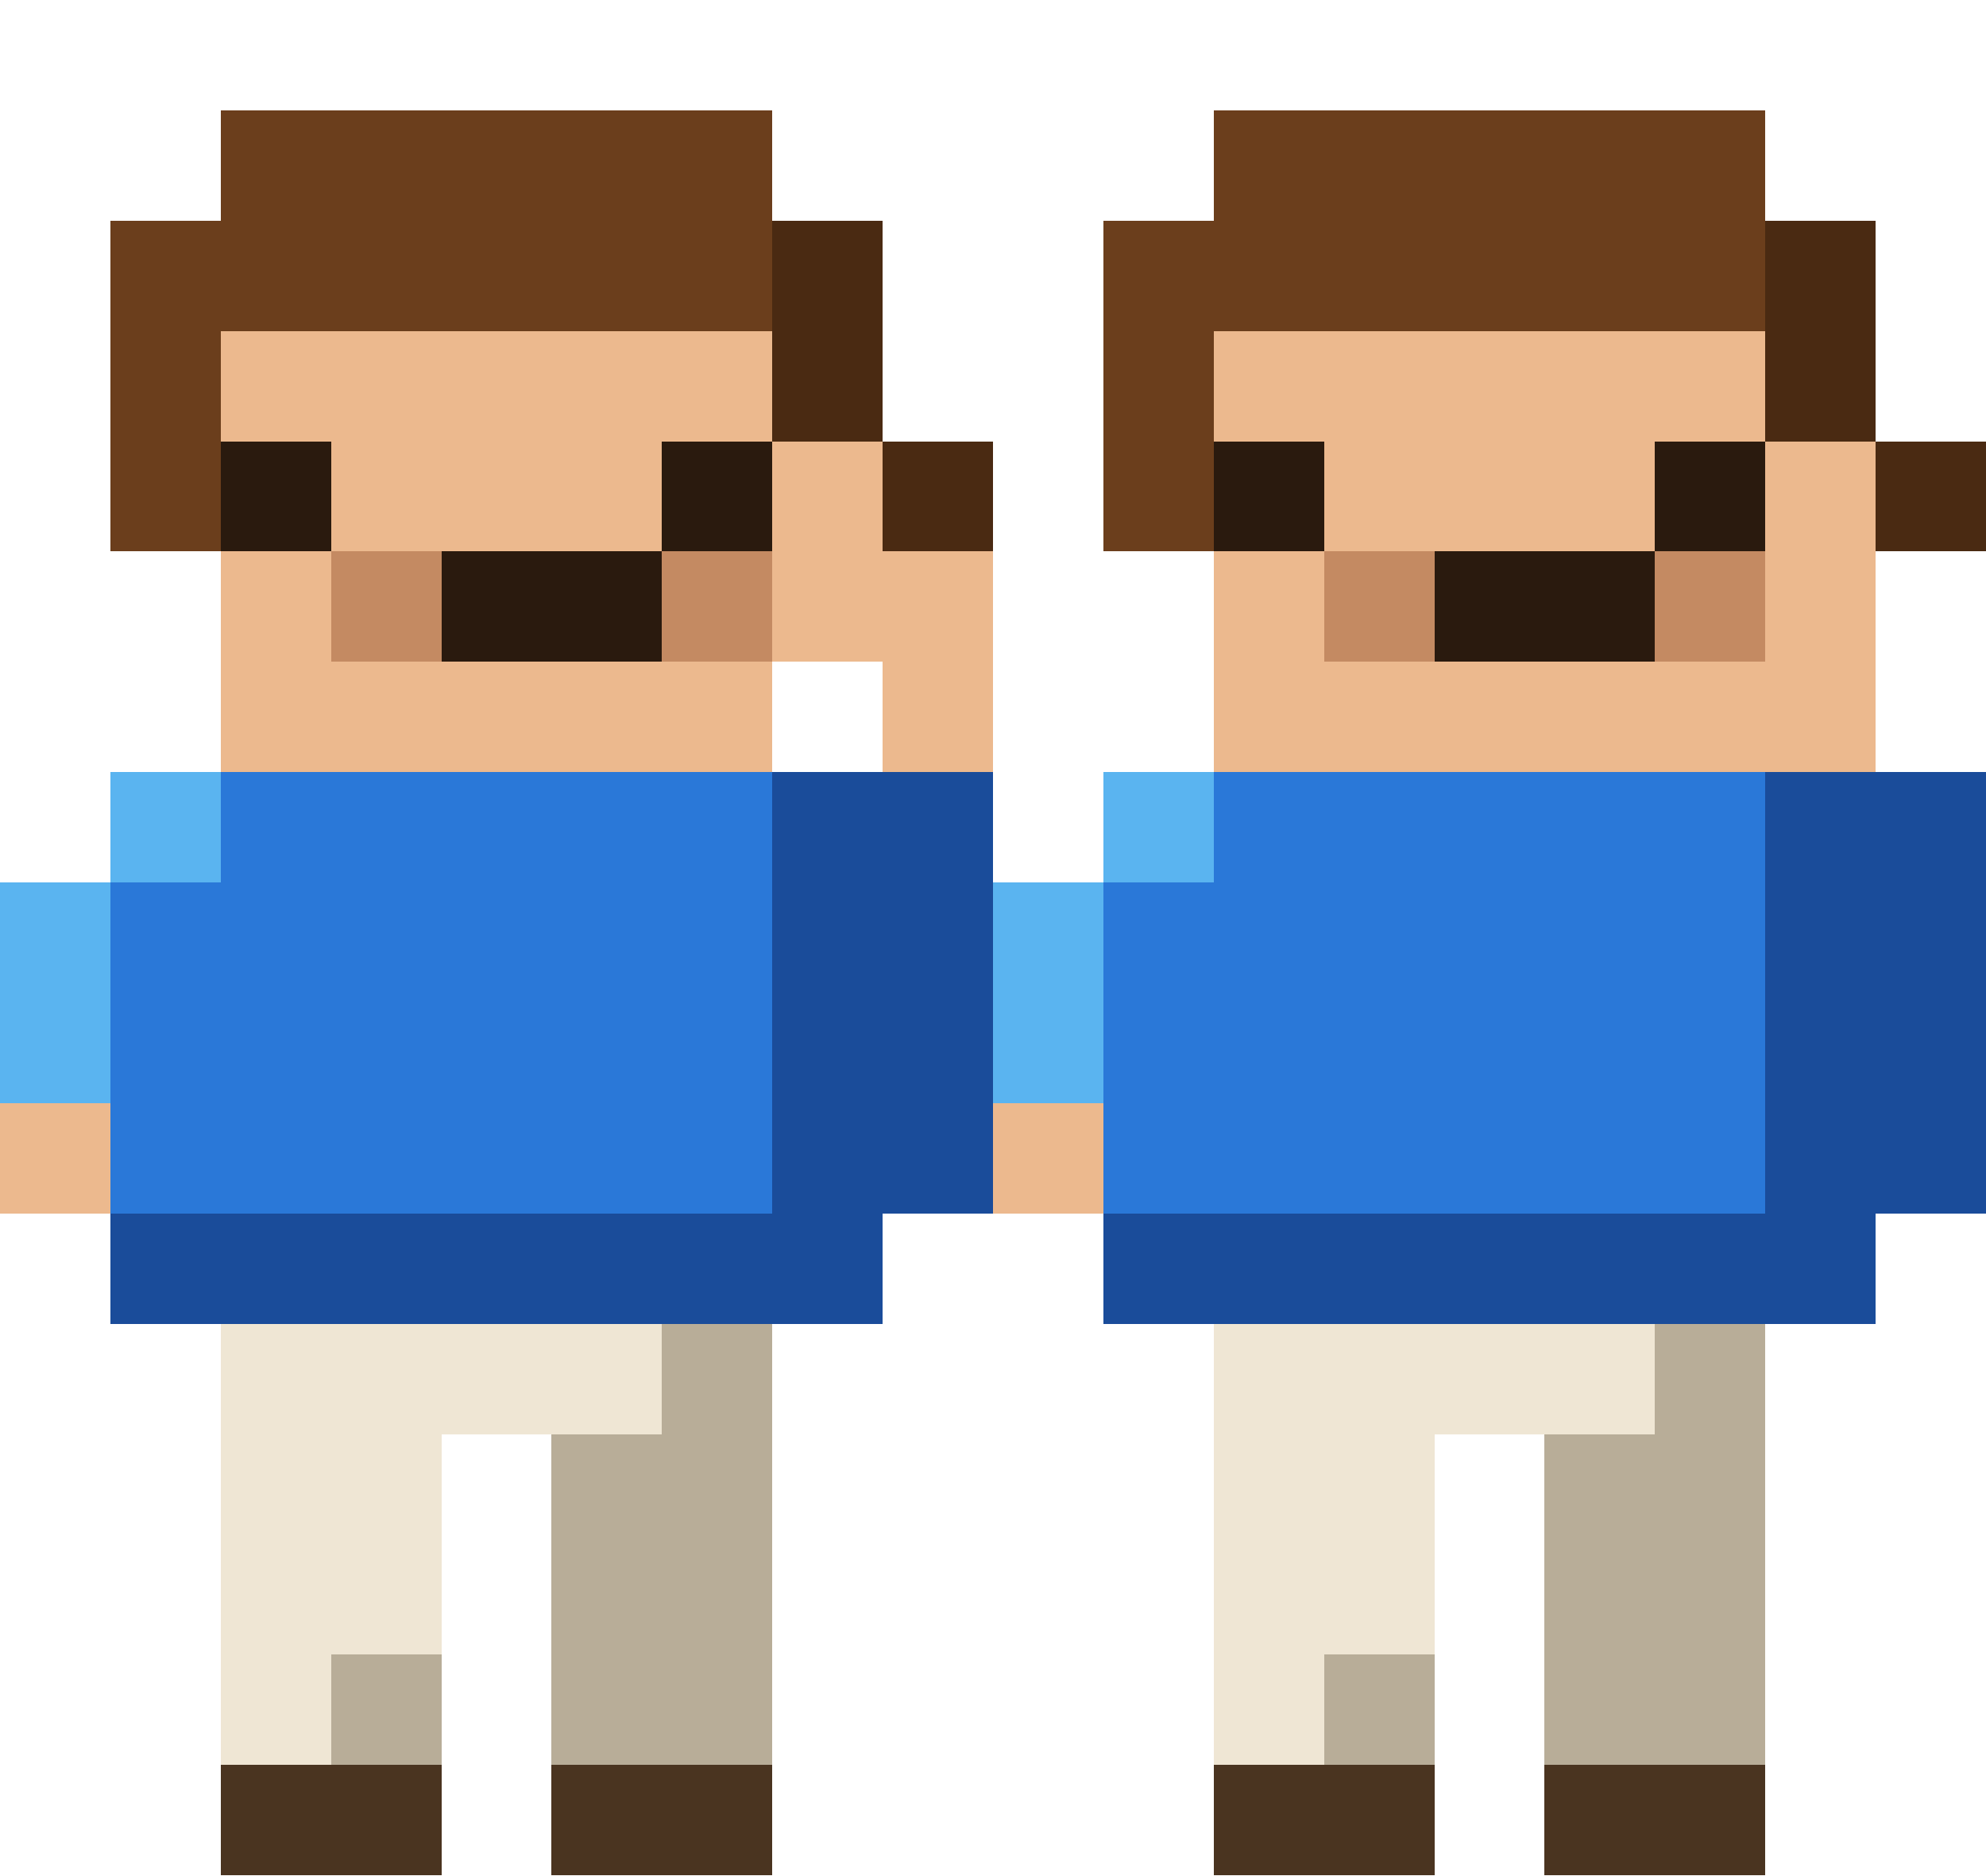
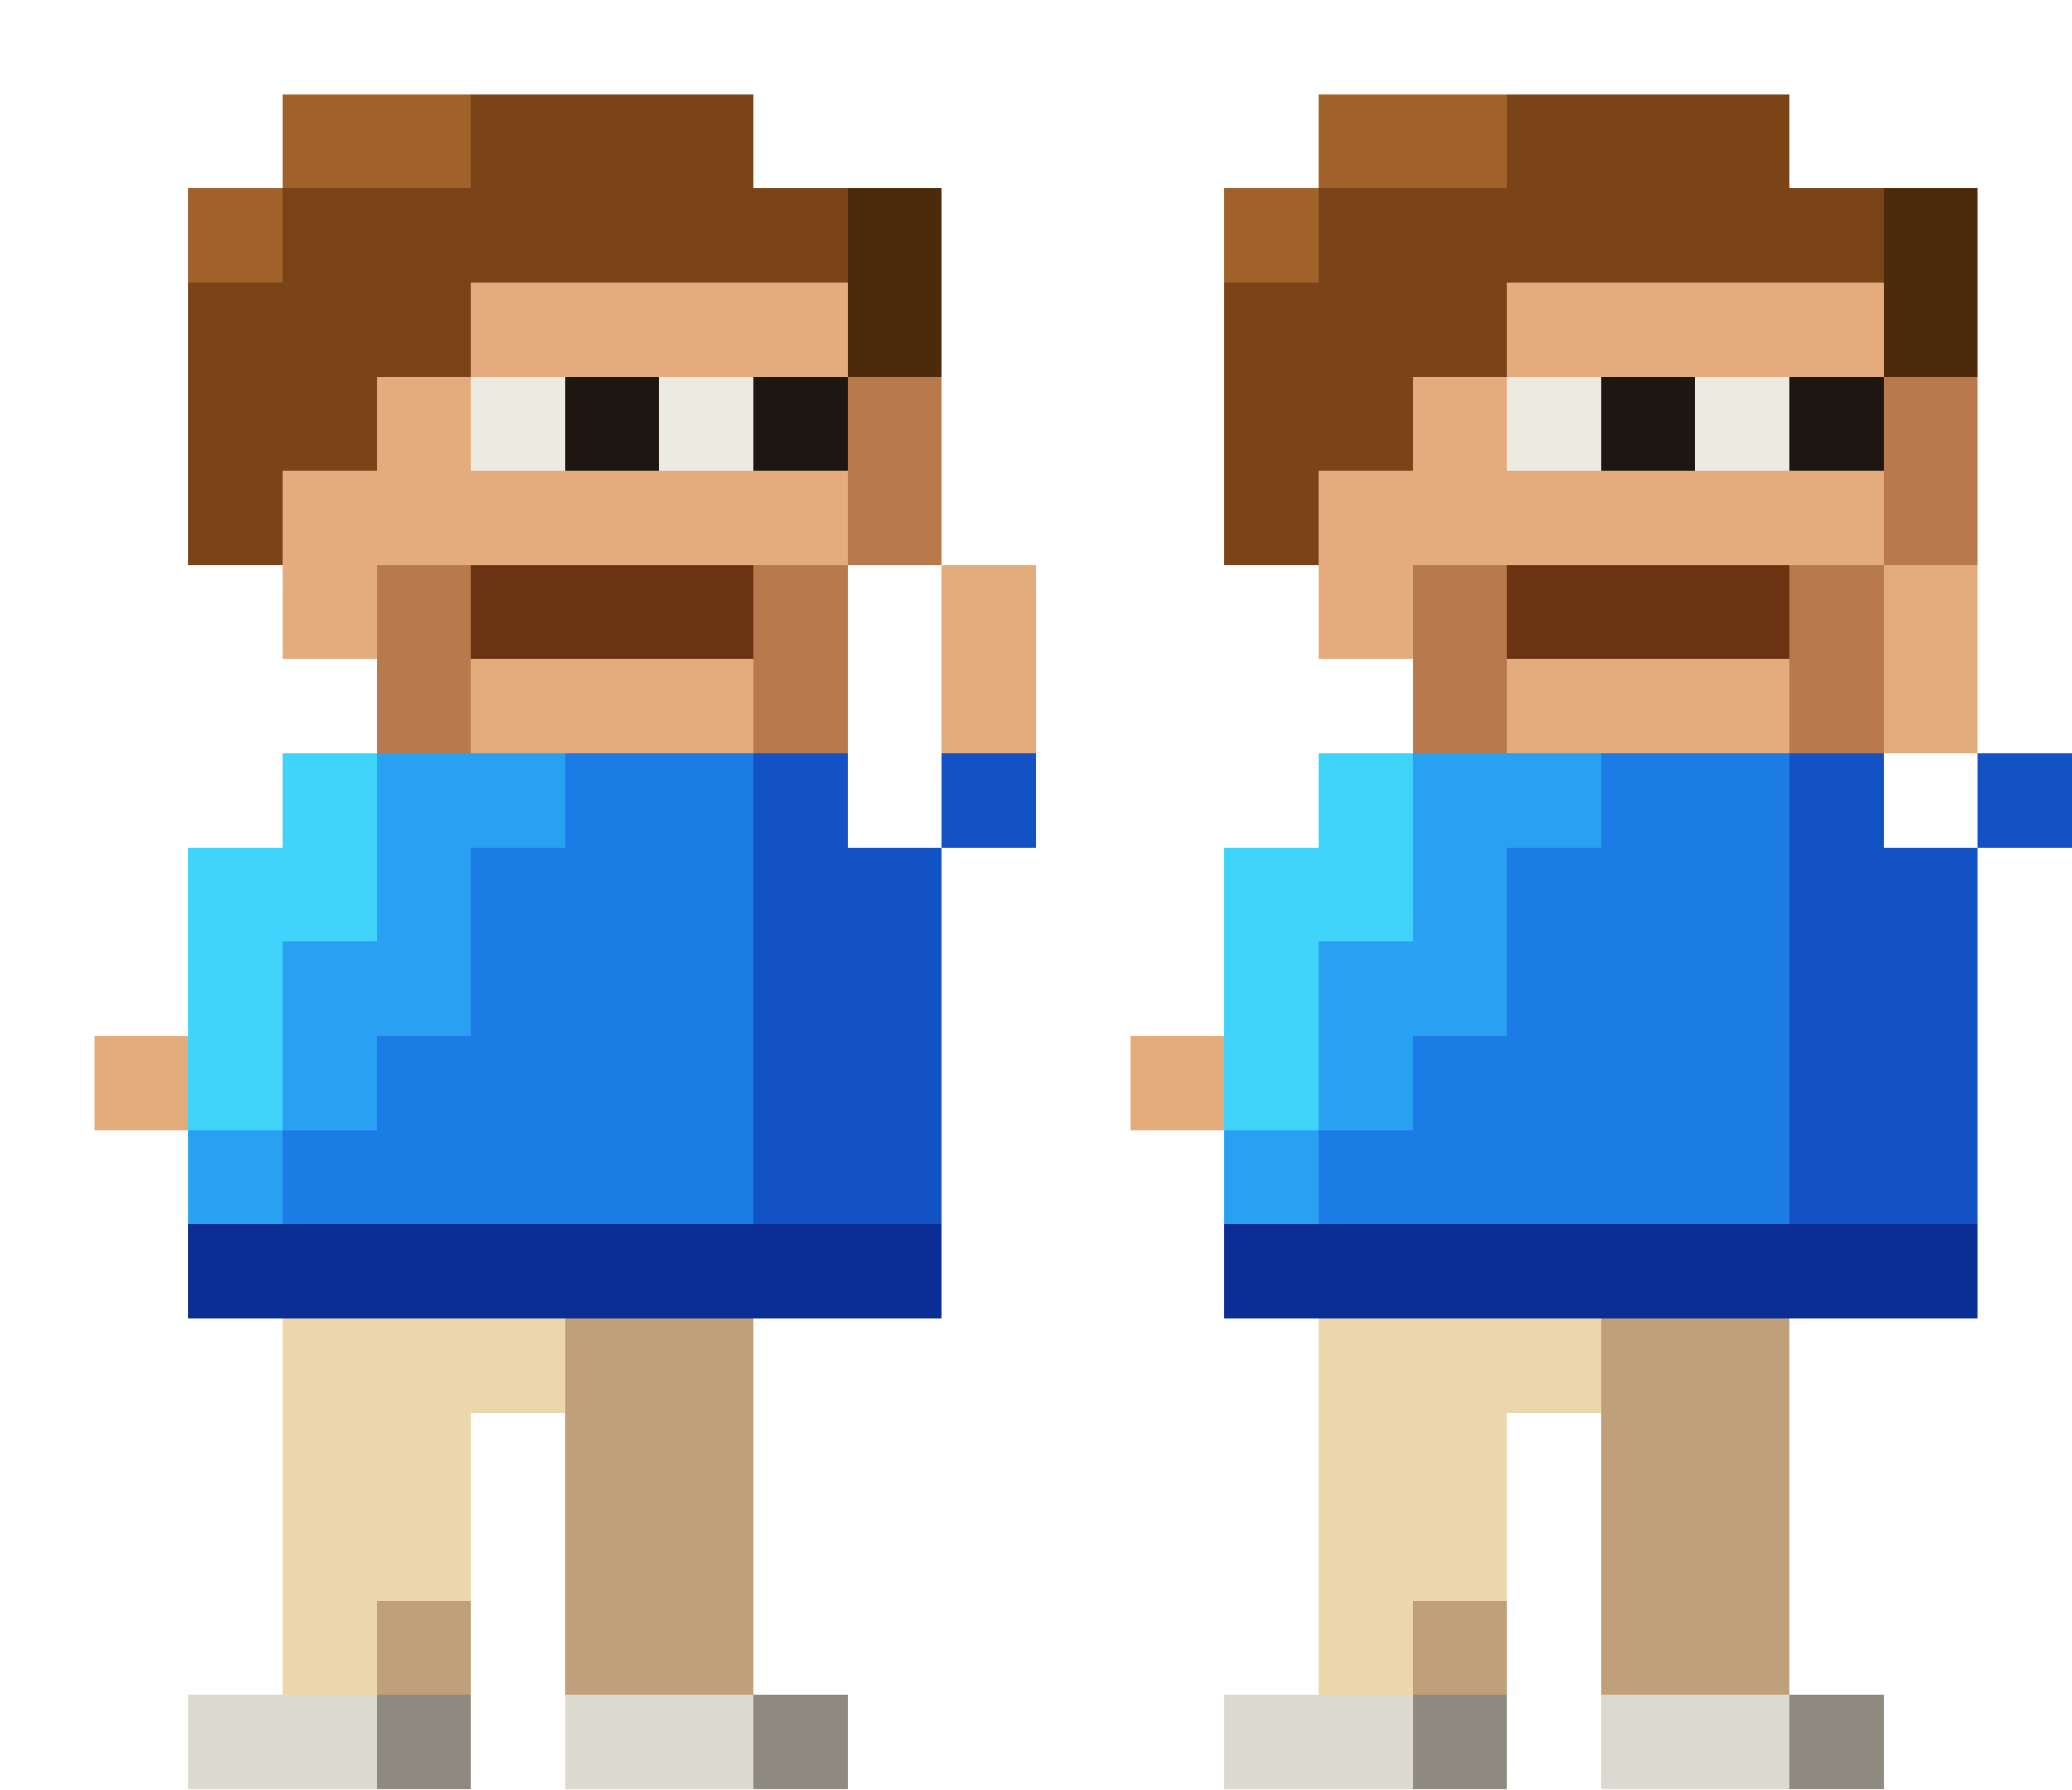
- <svg xmlns="http://www.w3.org/2000/svg" viewBox="0 0 18 17" width="18" height="17" shape-rendering="crispEdges">
-   <rect x="2" y="1" width="5" height="1" fill="#6b3e1c" />
-   <rect x="1" y="2" width="6" height="1" fill="#6b3e1c" />
-   <rect x="7" y="2" width="1" height="1" fill="#4a2a12" />
-   <rect x="1" y="3" width="1" height="1" fill="#6b3e1c" />
-   <rect x="2" y="3" width="5" height="1" fill="#ecb98e" />
-   <rect x="7" y="3" width="1" height="1" fill="#4a2a12" />
-   <rect x="1" y="4" width="1" height="1" fill="#6b3e1c" />
-   <rect x="2" y="4" width="1" height="1" fill="#2a1a0e" />
-   <rect x="3" y="4" width="3" height="1" fill="#ecb98e" />
-   <rect x="6" y="4" width="1" height="1" fill="#2a1a0e" />
-   <rect x="7" y="4" width="1" height="1" fill="#ecb98e" />
-   <rect x="8" y="4" width="1" height="1" fill="#4a2a12" />
-   <rect x="2" y="5" width="1" height="1" fill="#ecb98e" />
-   <rect x="3" y="5" width="1" height="1" fill="#c48a62" />
-   <rect x="4" y="5" width="2" height="1" fill="#2a1a0e" />
-   <rect x="6" y="5" width="1" height="1" fill="#c48a62" />
-   <rect x="7" y="5" width="2" height="1" fill="#ecb98e" />
-   <rect x="2" y="6" width="5" height="1" fill="#ecb98e" />
-   <rect x="8" y="6" width="1" height="1" fill="#ecb98e" />
-   <rect x="1" y="7" width="1" height="1" fill="#5ab4f0" />
-   <rect x="2" y="7" width="5" height="1" fill="#2a78d8" />
-   <rect x="7" y="7" width="2" height="1" fill="#1a4c9a" />
-   <rect x="0" y="8" width="1" height="1" fill="#5ab4f0" />
-   <rect x="1" y="8" width="6" height="1" fill="#2a78d8" />
-   <rect x="7" y="8" width="2" height="1" fill="#1a4c9a" />
-   <rect x="0" y="9" width="1" height="1" fill="#5ab4f0" />
-   <rect x="1" y="9" width="6" height="1" fill="#2a78d8" />
-   <rect x="7" y="9" width="2" height="1" fill="#1a4c9a" />
-   <rect x="0" y="10" width="1" height="1" fill="#ecb98e" />
-   <rect x="1" y="10" width="6" height="1" fill="#2a78d8" />
-   <rect x="7" y="10" width="2" height="1" fill="#1a4c9a" />
-   <rect x="1" y="11" width="7" height="1" fill="#1a4c9a" />
-   <rect x="2" y="12" width="4" height="1" fill="#efe6d4" />
-   <rect x="6" y="12" width="1" height="1" fill="#b8ad98" />
-   <rect x="2" y="13" width="2" height="1" fill="#efe6d4" />
-   <rect x="5" y="13" width="2" height="1" fill="#b8ad98" />
-   <rect x="2" y="14" width="2" height="1" fill="#efe6d4" />
-   <rect x="5" y="14" width="2" height="1" fill="#b8ad98" />
-   <rect x="2" y="15" width="1" height="1" fill="#efe6d4" />
-   <rect x="3" y="15" width="1" height="1" fill="#b8ad98" />
-   <rect x="5" y="15" width="2" height="1" fill="#b8ad98" />
-   <rect x="2" y="16" width="2" height="1" fill="#4a3420" />
-   <rect x="5" y="16" width="2" height="1" fill="#4a3420" />
-   <rect x="11" y="1" width="5" height="1" fill="#6b3e1c" />
-   <rect x="10" y="2" width="6" height="1" fill="#6b3e1c" />
-   <rect x="16" y="2" width="1" height="1" fill="#4a2a12" />
-   <rect x="10" y="3" width="1" height="1" fill="#6b3e1c" />
-   <rect x="11" y="3" width="5" height="1" fill="#ecb98e" />
-   <rect x="16" y="3" width="1" height="1" fill="#4a2a12" />
-   <rect x="10" y="4" width="1" height="1" fill="#6b3e1c" />
-   <rect x="11" y="4" width="1" height="1" fill="#2a1a0e" />
-   <rect x="12" y="4" width="3" height="1" fill="#ecb98e" />
-   <rect x="15" y="4" width="1" height="1" fill="#2a1a0e" />
-   <rect x="16" y="4" width="1" height="1" fill="#ecb98e" />
-   <rect x="17" y="4" width="1" height="1" fill="#4a2a12" />
-   <rect x="11" y="5" width="1" height="1" fill="#ecb98e" />
-   <rect x="12" y="5" width="1" height="1" fill="#c48a62" />
-   <rect x="13" y="5" width="2" height="1" fill="#2a1a0e" />
-   <rect x="15" y="5" width="1" height="1" fill="#c48a62" />
-   <rect x="16" y="5" width="1" height="1" fill="#ecb98e" />
-   <rect x="11" y="6" width="6" height="1" fill="#ecb98e" />
-   <rect x="10" y="7" width="1" height="1" fill="#5ab4f0" />
-   <rect x="11" y="7" width="5" height="1" fill="#2a78d8" />
-   <rect x="16" y="7" width="2" height="1" fill="#1a4c9a" />
-   <rect x="9" y="8" width="1" height="1" fill="#5ab4f0" />
-   <rect x="10" y="8" width="6" height="1" fill="#2a78d8" />
-   <rect x="16" y="8" width="2" height="1" fill="#1a4c9a" />
-   <rect x="9" y="9" width="1" height="1" fill="#5ab4f0" />
-   <rect x="10" y="9" width="6" height="1" fill="#2a78d8" />
-   <rect x="16" y="9" width="2" height="1" fill="#1a4c9a" />
-   <rect x="9" y="10" width="1" height="1" fill="#ecb98e" />
-   <rect x="10" y="10" width="6" height="1" fill="#2a78d8" />
-   <rect x="16" y="10" width="2" height="1" fill="#1a4c9a" />
-   <rect x="10" y="11" width="7" height="1" fill="#1a4c9a" />
-   <rect x="11" y="12" width="4" height="1" fill="#efe6d4" />
-   <rect x="15" y="12" width="1" height="1" fill="#b8ad98" />
-   <rect x="11" y="13" width="2" height="1" fill="#efe6d4" />
-   <rect x="14" y="13" width="2" height="1" fill="#b8ad98" />
-   <rect x="11" y="14" width="2" height="1" fill="#efe6d4" />
-   <rect x="14" y="14" width="2" height="1" fill="#b8ad98" />
-   <rect x="11" y="15" width="1" height="1" fill="#efe6d4" />
-   <rect x="12" y="15" width="1" height="1" fill="#b8ad98" />
-   <rect x="14" y="15" width="2" height="1" fill="#b8ad98" />
-   <rect x="11" y="16" width="2" height="1" fill="#4a3420" />
-   <rect x="14" y="16" width="2" height="1" fill="#4a3420" />
+ <svg xmlns="http://www.w3.org/2000/svg" viewBox="0 0 22 19" width="22" height="19" shape-rendering="crispEdges">
+   <rect x="3" y="1" width="2" height="1" fill="#a0622a" />
+   <rect x="5" y="1" width="3" height="1" fill="#7a4418" />
+   <rect x="2" y="2" width="1" height="1" fill="#a0622a" />
+   <rect x="3" y="2" width="6" height="1" fill="#7a4418" />
+   <rect x="9" y="2" width="1" height="1" fill="#4e2a0c" />
+   <rect x="2" y="3" width="3" height="1" fill="#7a4418" />
+   <rect x="5" y="3" width="4" height="1" fill="#e4ac7c" />
+   <rect x="9" y="3" width="1" height="1" fill="#4e2a0c" />
+   <rect x="2" y="4" width="2" height="1" fill="#7a4418" />
+   <rect x="4" y="4" width="1" height="1" fill="#e4ac7c" />
+   <rect x="5" y="4" width="1" height="1" fill="#ecebe2" />
+   <rect x="6" y="4" width="1" height="1" fill="#1e1610" />
+   <rect x="7" y="4" width="1" height="1" fill="#ecebe2" />
+   <rect x="8" y="4" width="1" height="1" fill="#1e1610" />
+   <rect x="9" y="4" width="1" height="1" fill="#b87a4c" />
+   <rect x="2" y="5" width="1" height="1" fill="#7a4418" />
+   <rect x="3" y="5" width="6" height="1" fill="#e4ac7c" />
+   <rect x="9" y="5" width="1" height="1" fill="#b87a4c" />
+   <rect x="3" y="6" width="1" height="1" fill="#e4ac7c" />
+   <rect x="4" y="6" width="1" height="1" fill="#b87a4c" />
+   <rect x="5" y="6" width="3" height="1" fill="#6a3412" />
+   <rect x="8" y="6" width="1" height="1" fill="#b87a4c" />
+   <rect x="10" y="6" width="1" height="1" fill="#e4ac7c" />
+   <rect x="4" y="7" width="1" height="1" fill="#b87a4c" />
+   <rect x="5" y="7" width="3" height="1" fill="#e4ac7c" />
+   <rect x="8" y="7" width="1" height="1" fill="#b87a4c" />
+   <rect x="10" y="7" width="1" height="1" fill="#e4ac7c" />
+   <rect x="3" y="8" width="1" height="1" fill="#40d4fa" />
+   <rect x="4" y="8" width="2" height="1" fill="#2aa0f2" />
+   <rect x="6" y="8" width="2" height="1" fill="#1a7ce4" />
+   <rect x="8" y="8" width="1" height="1" fill="#1252c4" />
+   <rect x="10" y="8" width="1" height="1" fill="#1252c4" />
+   <rect x="2" y="9" width="2" height="1" fill="#40d4fa" />
+   <rect x="4" y="9" width="1" height="1" fill="#2aa0f2" />
+   <rect x="5" y="9" width="3" height="1" fill="#1a7ce4" />
+   <rect x="8" y="9" width="2" height="1" fill="#1252c4" />
+   <rect x="2" y="10" width="1" height="1" fill="#40d4fa" />
+   <rect x="3" y="10" width="2" height="1" fill="#2aa0f2" />
+   <rect x="5" y="10" width="3" height="1" fill="#1a7ce4" />
+   <rect x="8" y="10" width="2" height="1" fill="#1252c4" />
+   <rect x="1" y="11" width="1" height="1" fill="#e4ac7c" />
+   <rect x="2" y="11" width="1" height="1" fill="#40d4fa" />
+   <rect x="3" y="11" width="1" height="1" fill="#2aa0f2" />
+   <rect x="4" y="11" width="4" height="1" fill="#1a7ce4" />
+   <rect x="8" y="11" width="2" height="1" fill="#1252c4" />
+   <rect x="2" y="12" width="1" height="1" fill="#2aa0f2" />
+   <rect x="3" y="12" width="5" height="1" fill="#1a7ce4" />
+   <rect x="8" y="12" width="2" height="1" fill="#1252c4" />
+   <rect x="2" y="13" width="8" height="1" fill="#0a2e94" />
+   <rect x="3" y="14" width="3" height="1" fill="#ecd6ac" />
+   <rect x="6" y="14" width="2" height="1" fill="#c0a07a" />
+   <rect x="3" y="15" width="2" height="1" fill="#ecd6ac" />
+   <rect x="6" y="15" width="2" height="1" fill="#c0a07a" />
+   <rect x="3" y="16" width="2" height="1" fill="#ecd6ac" />
+   <rect x="6" y="16" width="2" height="1" fill="#c0a07a" />
+   <rect x="3" y="17" width="1" height="1" fill="#ecd6ac" />
+   <rect x="4" y="17" width="1" height="1" fill="#c0a07a" />
+   <rect x="6" y="17" width="2" height="1" fill="#c0a07a" />
+   <rect x="2" y="18" width="2" height="1" fill="#dcdad0" />
+   <rect x="4" y="18" width="1" height="1" fill="#8e8a80" />
+   <rect x="6" y="18" width="2" height="1" fill="#dcdad0" />
+   <rect x="8" y="18" width="1" height="1" fill="#8e8a80" />
+   <rect x="14" y="1" width="2" height="1" fill="#a0622a" />
+   <rect x="16" y="1" width="3" height="1" fill="#7a4418" />
+   <rect x="13" y="2" width="1" height="1" fill="#a0622a" />
+   <rect x="14" y="2" width="6" height="1" fill="#7a4418" />
+   <rect x="20" y="2" width="1" height="1" fill="#4e2a0c" />
+   <rect x="13" y="3" width="3" height="1" fill="#7a4418" />
+   <rect x="16" y="3" width="4" height="1" fill="#e4ac7c" />
+   <rect x="20" y="3" width="1" height="1" fill="#4e2a0c" />
+   <rect x="13" y="4" width="2" height="1" fill="#7a4418" />
+   <rect x="15" y="4" width="1" height="1" fill="#e4ac7c" />
+   <rect x="16" y="4" width="1" height="1" fill="#ecebe2" />
+   <rect x="17" y="4" width="1" height="1" fill="#1e1610" />
+   <rect x="18" y="4" width="1" height="1" fill="#ecebe2" />
+   <rect x="19" y="4" width="1" height="1" fill="#1e1610" />
+   <rect x="20" y="4" width="1" height="1" fill="#b87a4c" />
+   <rect x="13" y="5" width="1" height="1" fill="#7a4418" />
+   <rect x="14" y="5" width="6" height="1" fill="#e4ac7c" />
+   <rect x="20" y="5" width="1" height="1" fill="#b87a4c" />
+   <rect x="14" y="6" width="1" height="1" fill="#e4ac7c" />
+   <rect x="15" y="6" width="1" height="1" fill="#b87a4c" />
+   <rect x="16" y="6" width="3" height="1" fill="#6a3412" />
+   <rect x="19" y="6" width="1" height="1" fill="#b87a4c" />
+   <rect x="20" y="6" width="1" height="1" fill="#e4ac7c" />
+   <rect x="15" y="7" width="1" height="1" fill="#b87a4c" />
+   <rect x="16" y="7" width="3" height="1" fill="#e4ac7c" />
+   <rect x="19" y="7" width="1" height="1" fill="#b87a4c" />
+   <rect x="20" y="7" width="1" height="1" fill="#e4ac7c" />
+   <rect x="14" y="8" width="1" height="1" fill="#40d4fa" />
+   <rect x="15" y="8" width="2" height="1" fill="#2aa0f2" />
+   <rect x="17" y="8" width="2" height="1" fill="#1a7ce4" />
+   <rect x="19" y="8" width="1" height="1" fill="#1252c4" />
+   <rect x="21" y="8" width="1" height="1" fill="#1252c4" />
+   <rect x="13" y="9" width="2" height="1" fill="#40d4fa" />
+   <rect x="15" y="9" width="1" height="1" fill="#2aa0f2" />
+   <rect x="16" y="9" width="3" height="1" fill="#1a7ce4" />
+   <rect x="19" y="9" width="2" height="1" fill="#1252c4" />
+   <rect x="13" y="10" width="1" height="1" fill="#40d4fa" />
+   <rect x="14" y="10" width="2" height="1" fill="#2aa0f2" />
+   <rect x="16" y="10" width="3" height="1" fill="#1a7ce4" />
+   <rect x="19" y="10" width="2" height="1" fill="#1252c4" />
+   <rect x="12" y="11" width="1" height="1" fill="#e4ac7c" />
+   <rect x="13" y="11" width="1" height="1" fill="#40d4fa" />
+   <rect x="14" y="11" width="1" height="1" fill="#2aa0f2" />
+   <rect x="15" y="11" width="4" height="1" fill="#1a7ce4" />
+   <rect x="19" y="11" width="2" height="1" fill="#1252c4" />
+   <rect x="13" y="12" width="1" height="1" fill="#2aa0f2" />
+   <rect x="14" y="12" width="5" height="1" fill="#1a7ce4" />
+   <rect x="19" y="12" width="2" height="1" fill="#1252c4" />
+   <rect x="13" y="13" width="8" height="1" fill="#0a2e94" />
+   <rect x="14" y="14" width="3" height="1" fill="#ecd6ac" />
+   <rect x="17" y="14" width="2" height="1" fill="#c0a07a" />
+   <rect x="14" y="15" width="2" height="1" fill="#ecd6ac" />
+   <rect x="17" y="15" width="2" height="1" fill="#c0a07a" />
+   <rect x="14" y="16" width="2" height="1" fill="#ecd6ac" />
+   <rect x="17" y="16" width="2" height="1" fill="#c0a07a" />
+   <rect x="14" y="17" width="1" height="1" fill="#ecd6ac" />
+   <rect x="15" y="17" width="1" height="1" fill="#c0a07a" />
+   <rect x="17" y="17" width="2" height="1" fill="#c0a07a" />
+   <rect x="13" y="18" width="2" height="1" fill="#dcdad0" />
+   <rect x="15" y="18" width="1" height="1" fill="#8e8a80" />
+   <rect x="17" y="18" width="2" height="1" fill="#dcdad0" />
+   <rect x="19" y="18" width="1" height="1" fill="#8e8a80" />
</svg>
